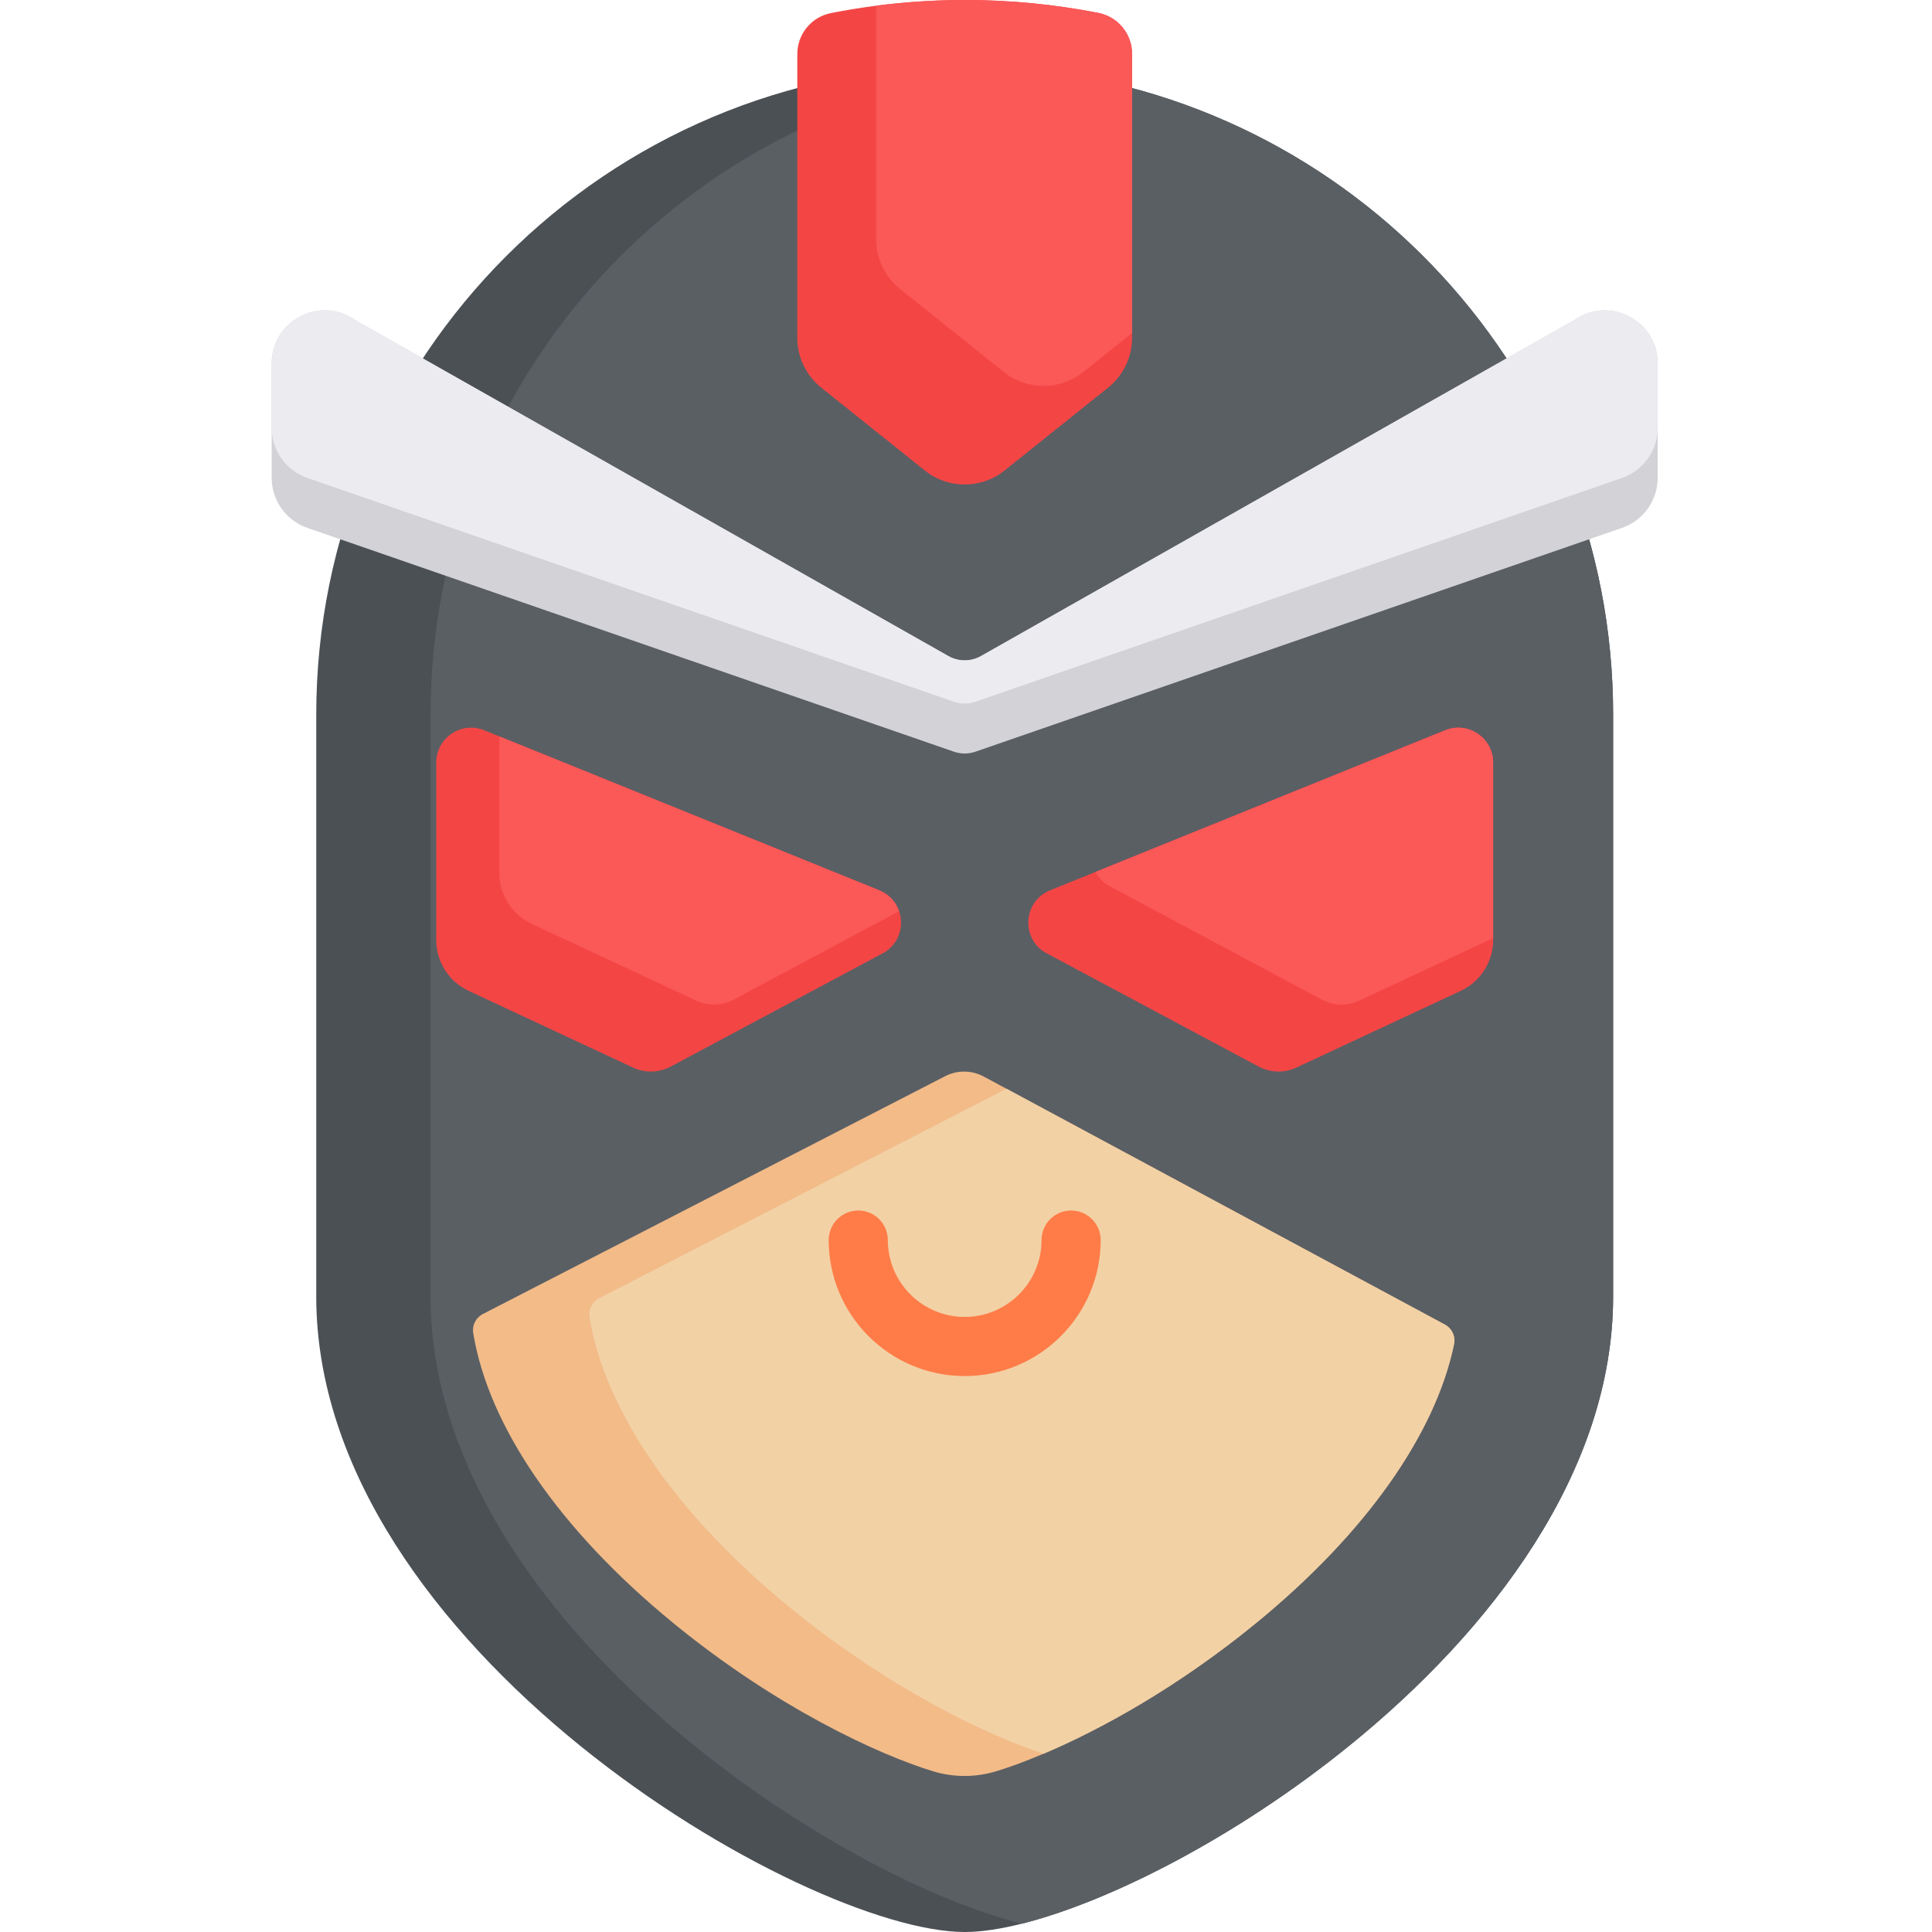
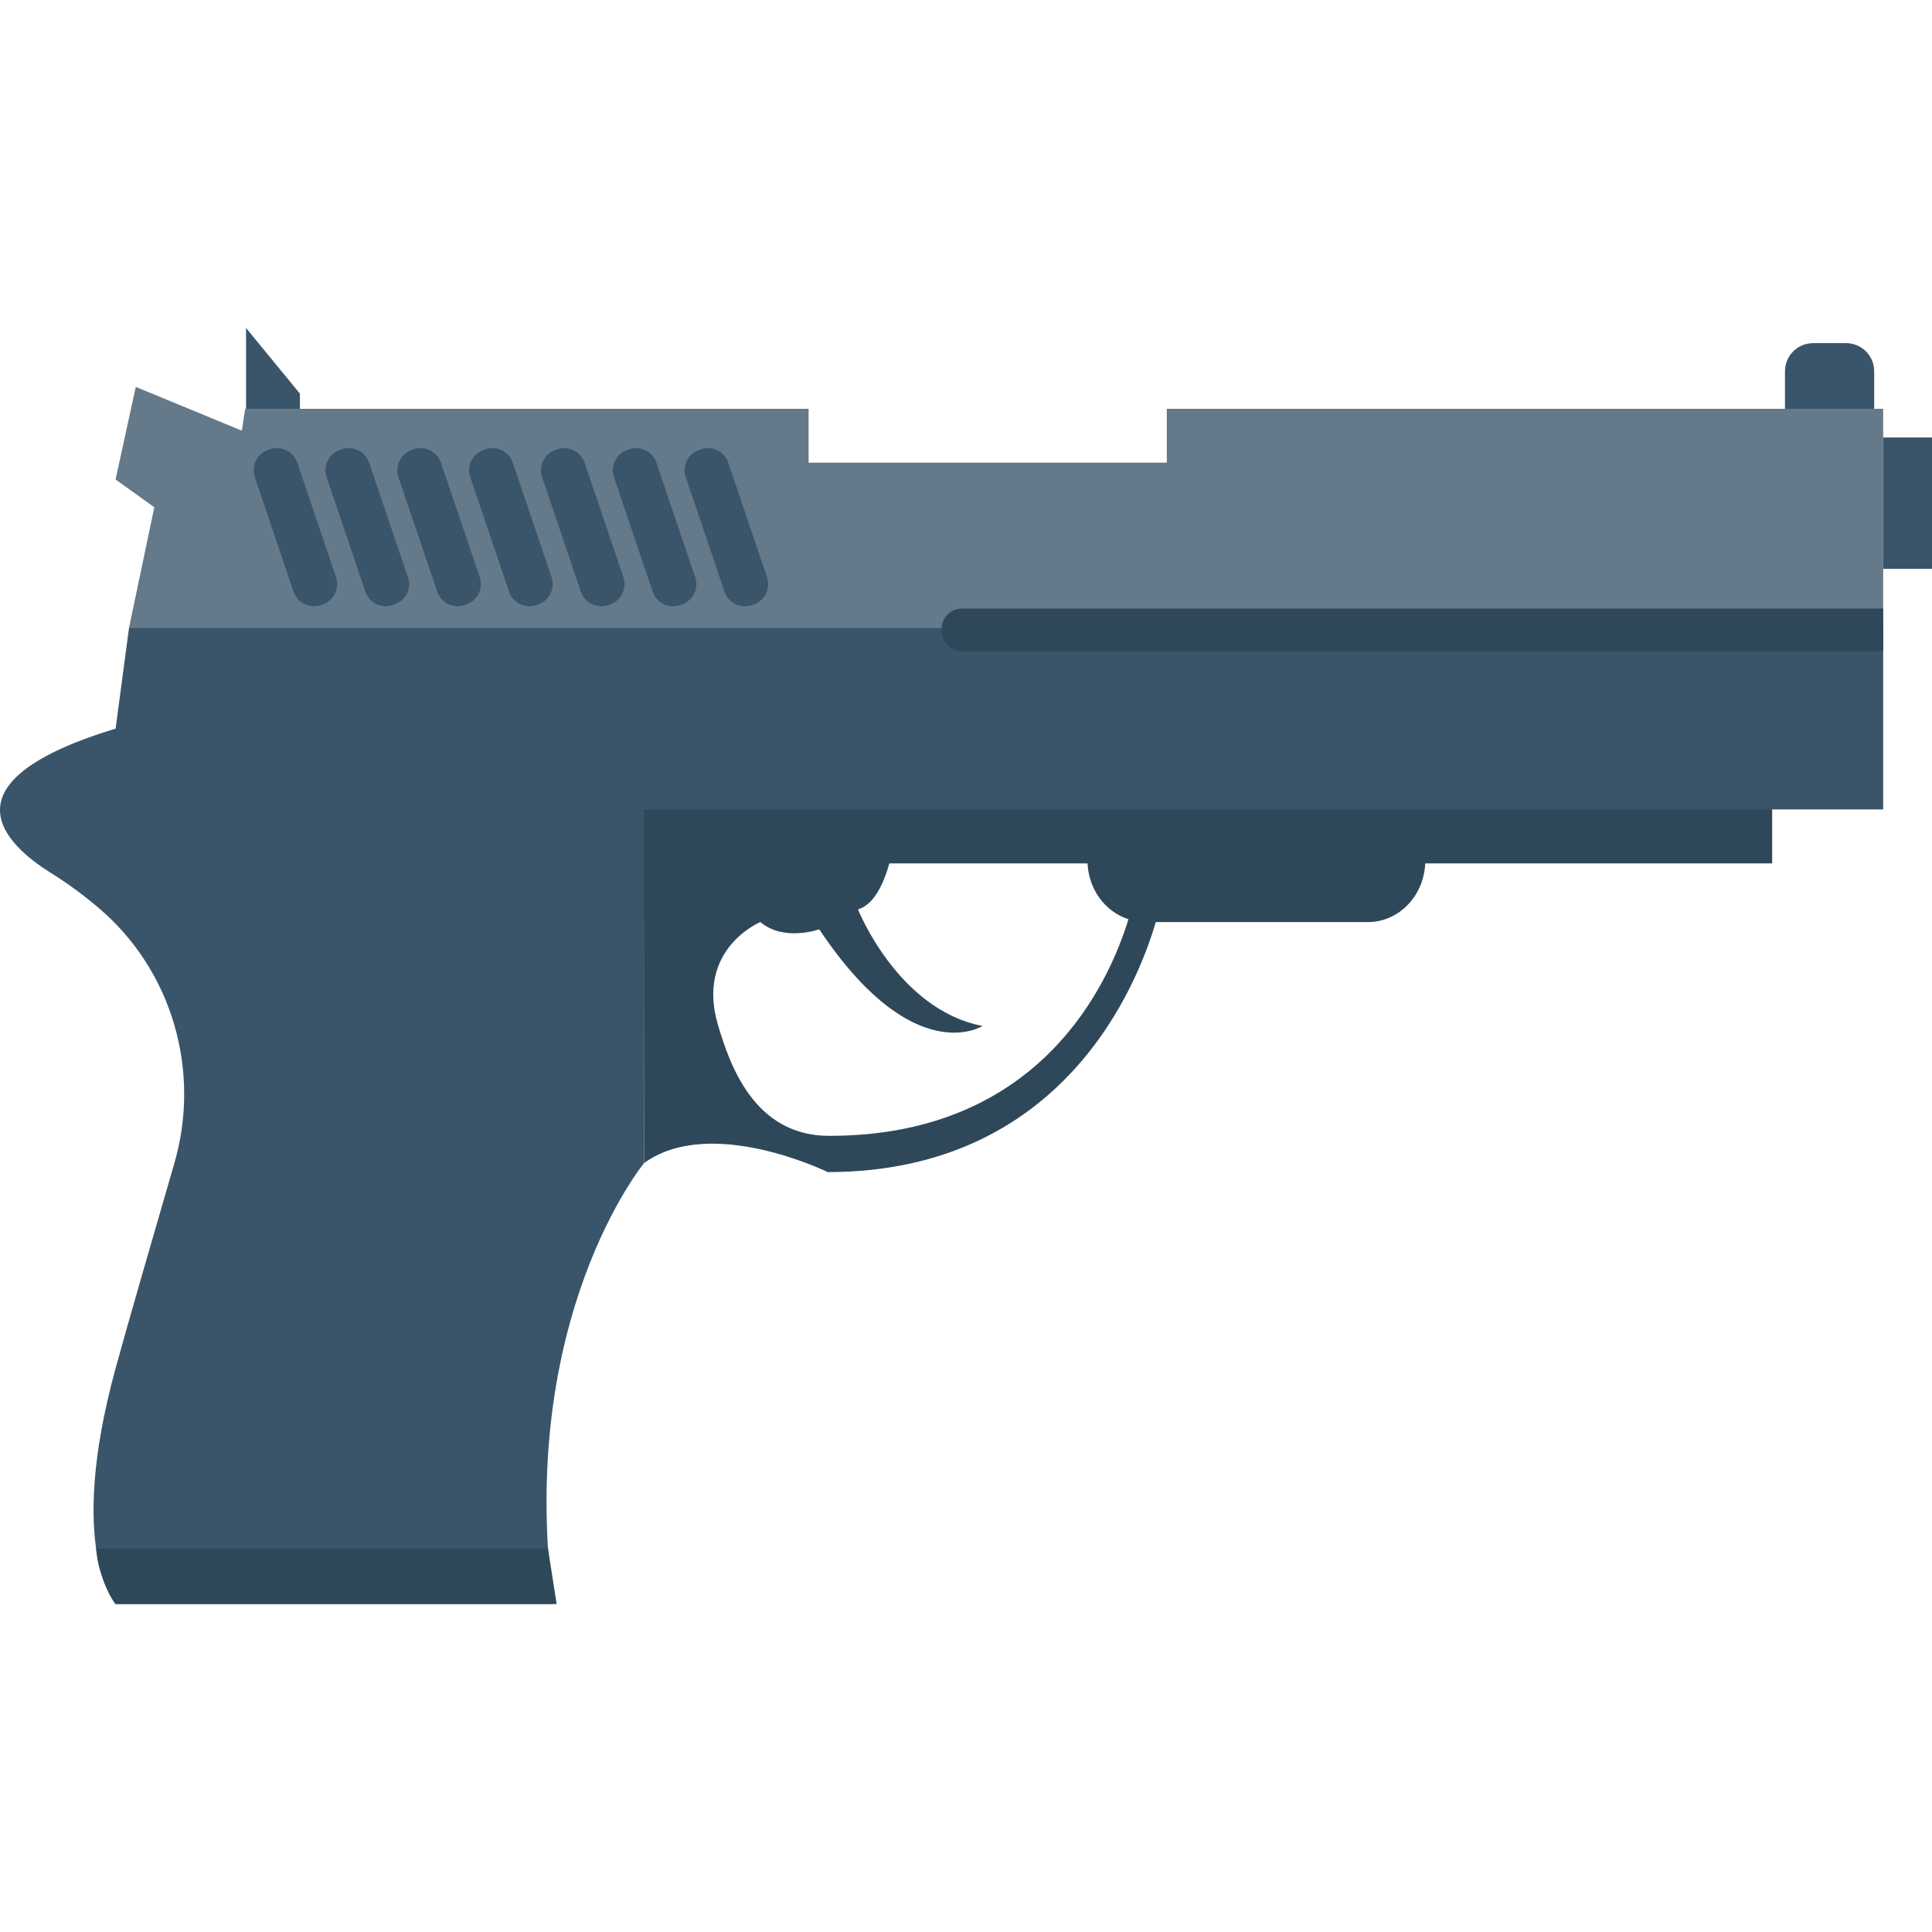
- <svg xmlns="http://www.w3.org/2000/svg" height="512pt" viewBox="-72 0 512 512" width="512pt">
-   <path d="m355.496 189.387v154.176c0 46.508-32.32 88.617-69.957 119.098-30.125 24.398-63.633 41.336-86.738 47.137-5.766 1.449-10.898 2.203-15.148 2.203-42.57 0-171.844-75.422-171.844-168.438v-154.164c0-94.91 76.934-171.844 171.844-171.844 5.109 0 10.156.219 15.148.656 87.816 7.672 156.695 81.391 156.695 171.176zm0 0" fill="#4b5055" />
-   <path d="m355.496 189.387v154.176c0 46.508-32.32 88.617-69.957 119.098-30.125 24.398-63.633 41.336-86.738 47.137-51.973-13.051-156.691-82.516-156.691-166.234v-154.164c0-89.797 68.879-163.516 156.691-171.188 87.816 7.672 156.695 81.391 156.695 171.176zm0 0" fill="#5a5f64" />
-   <path d="m161.488 252.867-55.746 29.789c-3.102 1.648-6.801 1.754-9.988.262l-43.539-20.324c-5.258-2.445-8.609-7.711-8.609-13.512v-46.977c0-6.562 6.633-11.035 12.715-8.578l4 1.617 100.688 40.793c2.695 1.098 4.461 3.176 5.266 5.539 1.422 4.148-.145 9.195-4.785 11.391zm0 0" fill="#f44545" />
-   <path d="m323.699 202.105v46.977c0 5.801-3.355 11.066-8.609 13.512l-43.543 20.324c-3.188 1.492-6.883 1.387-9.988-.262l-55.746-29.789c-7.281-3.441-6.98-13.898.48-16.93l11.996-4.859 92.695-37.551c6.078-2.457 12.715 2.016 12.715 8.578zm0 0" fill="#f44545" />
-   <path d="m166.273 241.477-43.812 23.414c-3.102 1.652-6.801 1.758-9.988.262l-43.539-20.32c-5.258-2.445-8.613-7.715-8.613-13.512v-36.176l100.688 40.793c2.695 1.098 4.461 3.176 5.266 5.539zm0 0" fill="#fb5858" />
-   <path d="m323.699 202.105v46.508l-35.434 16.539c-3.188 1.496-6.887 1.391-9.988-.262l-55.746-29.789c-1.953-.918-3.363-2.359-4.242-4.023l92.695-37.551c6.078-2.457 12.715 2.016 12.715 8.578zm0 0" fill="#fb5858" />
-   <path d="m313.344 356.195c-4.973 23.938-23.512 50.25-52.539 73.988-20.812 17.031-41.312 28.246-56.234 34.566-4.848 2.059-9.102 3.605-12.59 4.66-5.457 1.652-11.254 1.66-16.711 0-14.188-4.324-41.211-16.676-68.773-39.227-30.23-24.723-49.078-52.234-53.09-76.934-.336-2.051.711-4.078 2.547-5.016l122.527-63.031c3.219-1.66 7.043-1.617 10.227.098l6.008 3.227 116.195 62.508c1.859.992 2.863 3.09 2.434 5.16zm0 0" fill="#f2bb88" />
-   <path d="m313.344 356.195c-4.973 23.938-23.512 50.25-52.539 73.988-20.812 17.031-41.312 28.246-56.234 34.566-14.535-4.711-40.637-16.98-67.25-38.746-30.23-24.723-49.078-52.234-53.09-76.934-.336-2.051.711-4.078 2.547-5.016l107.938-55.527 116.195 62.508c1.859.992 2.863 3.09 2.434 5.16zm0 0" fill="#f2d1a5" />
-   <path d="m211.855 320.797c-4.328 0-7.84 3.508-7.84 7.836 0 11.23-9.137 20.367-20.363 20.367-11.23 0-20.367-9.137-20.367-20.367 0-4.328-3.508-7.836-7.836-7.836s-7.836 3.508-7.836 7.836c0 19.871 16.168 36.039 36.039 36.039s36.039-16.168 36.039-36.039c0-4.328-3.508-7.836-7.836-7.836zm0 0" fill="#ff7c48" />
-   <path d="m367.301 96.309v30.312c0 5.988-3.793 11.316-9.445 13.27l-171.332 59.309c-1.859.648-3.887.648-5.746 0l-171.332-59.309c-5.652-1.953-9.445-7.281-9.445-13.27v-30.312c0-11.43 12.914-18.066 22.203-11.43l157.121 88.98c2.688 1.527 5.969 1.527 8.652 0l157.121-88.98c9.289-6.637 22.203 0 22.203 11.43zm0 0" fill="#d2d2d7" />
-   <path d="m367.301 96.309v17.082c0 5.98-3.793 11.309-9.445 13.273l-171.332 59.297c-1.859.648-3.887.648-5.746 0l-171.332-59.297c-5.652-1.965-9.445-7.293-9.445-13.273v-17.082c0-11.43 12.914-18.066 22.203-11.43l157.121 88.98c2.688 1.527 5.969 1.527 8.652 0l157.121-88.98c9.289-6.637 22.203 0 22.203 11.43zm0 0" fill="#ebebf0" />
-   <path d="m228.008 14.273v75.254c0 5.129-2.332 9.988-6.344 13.195l-27.461 21.977c-6.164 4.93-14.941 4.93-21.105 0l-27.461-21.977c-4.012-3.207-6.34-8.066-6.34-13.195v-75.211c0-5.277 3.719-9.824 8.902-10.848 3.949-.785 7.949-1.43 11.992-1.953 7.641-.992 15.434-1.504 23.344-1.516 12.164-.012 24.055 1.172 35.547 3.426 5.184 1.016 8.926 5.57 8.926 10.848zm0 0" fill="#f44545" />
-   <path d="m228.008 14.273v73.98l-12.906 10.32c-6.164 4.934-14.941 4.934-21.105 0l-27.461-21.973c-4.012-3.207-6.344-8.066-6.344-13.195v-61.891c7.641-.992 15.434-1.504 23.344-1.516 12.164-.012 24.055 1.172 35.547 3.426 5.184 1.016 8.926 5.57 8.926 10.848zm0 0" fill="#fb5858" />
+ <svg xmlns="http://www.w3.org/2000/svg" version="1.1" id="Capa_1" x="0px" y="0px" viewBox="0 0 468.293 468.293" style="enable-background:new 0 0 468.293 468.293;" xml:space="preserve">
+   <path style="fill:#2F4859;" d="M216.123,206.808c0,0-2.04,11.857-8.161,13.614c0,0,9.692,24.345,30.195,28.26  c0,0-16.73,10.824-39.58-23.429c0,0-8.569,3.074-14.281-1.757c0,0-15.831,6.552-10.201,25.186  c2.738,9.064,8.569,26.678,26.931,26.634c51.487,0,67.869-37.434,72.497-52.505c-5.727-1.837-9.93-7.484-9.93-14.245v-1.757h81.88  v1.757c0,8.246-6.211,14.931-13.873,14.931h-51.456c-4.42,15.106-22.371,60.602-79.525,60.602c0,0-28.286-13.891-44.477-2.21  l-0.131-75.08H216.123z" />
+   <g>
+     <path style="fill:#3A556A;" d="M439.486,83.171h7.968c3.772,0,6.829,3.058,6.829,6.829v10.717h-21.626V90   C432.657,86.229,435.715,83.171,439.486,83.171z" />
+     <polygon style="fill:#3A556A;" points="72.696,95.412 59.639,79.499 59.639,100.717 72.696,100.717  " />
+   </g>
+   <polygon style="fill:#64798A;" points="31.28,152.13 456.459,152.13 456.459,99.085 282.818,99.085 282.818,112.142   195.997,112.142 195.997,99.085 59.432,99.085 58.619,104.389 32.912,93.78 28.016,116.222 37.401,122.955 " />
+   <g>
+     <rect x="456.461" y="106.04" style="fill:#3A556A;" width="11.832" height="31.825" />
+     <path style="fill:#3A556A;" d="M456.459,152.13v44.068h-26.931v13.057h-84.057H156.141v72.631c0,0-31.011,37.54-22.034,106.907   H28.016c0,0-12.027-13.218,0-57.126c2.858-10.435,9.019-31.75,14.223-49.634c6.535-22.455-0.479-46.793-18.299-61.938   c-3.5-2.974-7.315-5.828-11.43-8.391c-8.141-5.071-30.195-21.218,15.506-35.092l3.264-24.482H456.459z" />
+     <path style="fill:#3A556A;" d="M77.752,146.669l0.45-0.152c2.722-0.922,4.181-3.875,3.26-6.597l-9.399-27.761   c-0.922-2.722-3.875-4.181-6.597-3.26l-0.45,0.152c-2.722,0.922-4.181,3.875-3.26,6.597l9.399,27.761   C72.076,146.131,75.03,147.59,77.752,146.669z" />
+     <path style="fill:#3A556A;" d="M95.162,146.669l0.45-0.152c2.722-0.922,4.181-3.875,3.26-6.597l-9.399-27.761   c-0.922-2.722-3.875-4.181-6.597-3.26l-0.45,0.152c-2.722,0.922-4.181,3.875-3.26,6.597l9.399,27.761   C89.486,146.131,92.44,147.59,95.162,146.669z" />
+     <path style="fill:#3A556A;" d="M112.572,146.669l0.45-0.152c2.722-0.922,4.181-3.875,3.26-6.597l-9.399-27.761   c-0.922-2.722-3.875-4.181-6.597-3.26l-0.45,0.152c-2.722,0.922-4.181,3.875-3.26,6.597l9.399,27.761   C106.896,146.131,109.85,147.59,112.572,146.669z" />
+     <path style="fill:#3A556A;" d="M129.981,146.669l0.45-0.152c2.722-0.922,4.181-3.875,3.26-6.597l-9.399-27.761   c-0.922-2.722-3.875-4.181-6.597-3.26l-0.45,0.152c-2.722,0.922-4.181,3.875-3.26,6.597l9.399,27.761   C124.306,146.131,127.259,147.59,129.981,146.669z" />
+     <path style="fill:#3A556A;" d="M147.391,146.669l0.45-0.152c2.722-0.922,4.181-3.875,3.26-6.597l-9.399-27.761   c-0.922-2.722-3.875-4.181-6.597-3.26l-0.45,0.152c-2.722,0.922-4.181,3.875-3.26,6.597l9.399,27.761   C141.716,146.131,144.669,147.59,147.391,146.669z" />
+     <path style="fill:#3A556A;" d="M164.801,146.669l0.45-0.152c2.722-0.922,4.181-3.875,3.26-6.597l-9.399-27.761   c-0.922-2.722-3.875-4.181-6.597-3.26l-0.45,0.152c-2.722,0.922-4.181,3.875-3.26,6.597l9.399,27.761   C159.125,146.131,162.079,147.59,164.801,146.669z" />
+     <path style="fill:#3A556A;" d="M182.211,146.669l0.45-0.152c2.722-0.922,4.181-3.875,3.26-6.597l-9.399-27.761   c-0.922-2.722-3.875-4.181-6.597-3.26l-0.45,0.152c-2.722,0.922-4.181,3.875-3.26,6.597l9.399,27.761   C176.535,146.131,179.489,147.59,182.211,146.669z" />
+   </g>
+   <g>
+     <path style="fill:#2F4859;" d="M23.292,375.329h109.531l2.1,13.465H30.11h-2.094C28.016,388.794,23.899,383.22,23.292,375.329z" />
+     <rect x="156.023" y="196.202" style="fill:#2F4859;" width="273.52" height="13.056" />
+     <path style="fill:#2F4859;" d="M233.173,157.843h223.287v-10.337H233.173c-2.73,0-4.943,2.213-4.943,4.943v0.451   C228.23,155.63,230.443,157.843,233.173,157.843z" />
+   </g>
+   <g>
+ </g>
+   <g>
+ </g>
+   <g>
+ </g>
+   <g>
+ </g>
+   <g>
+ </g>
+   <g>
+ </g>
+   <g>
+ </g>
+   <g>
+ </g>
+   <g>
+ </g>
+   <g>
+ </g>
+   <g>
+ </g>
+   <g>
+ </g>
+   <g>
+ </g>
+   <g>
+ </g>
+   <g>
+ </g>
</svg>
